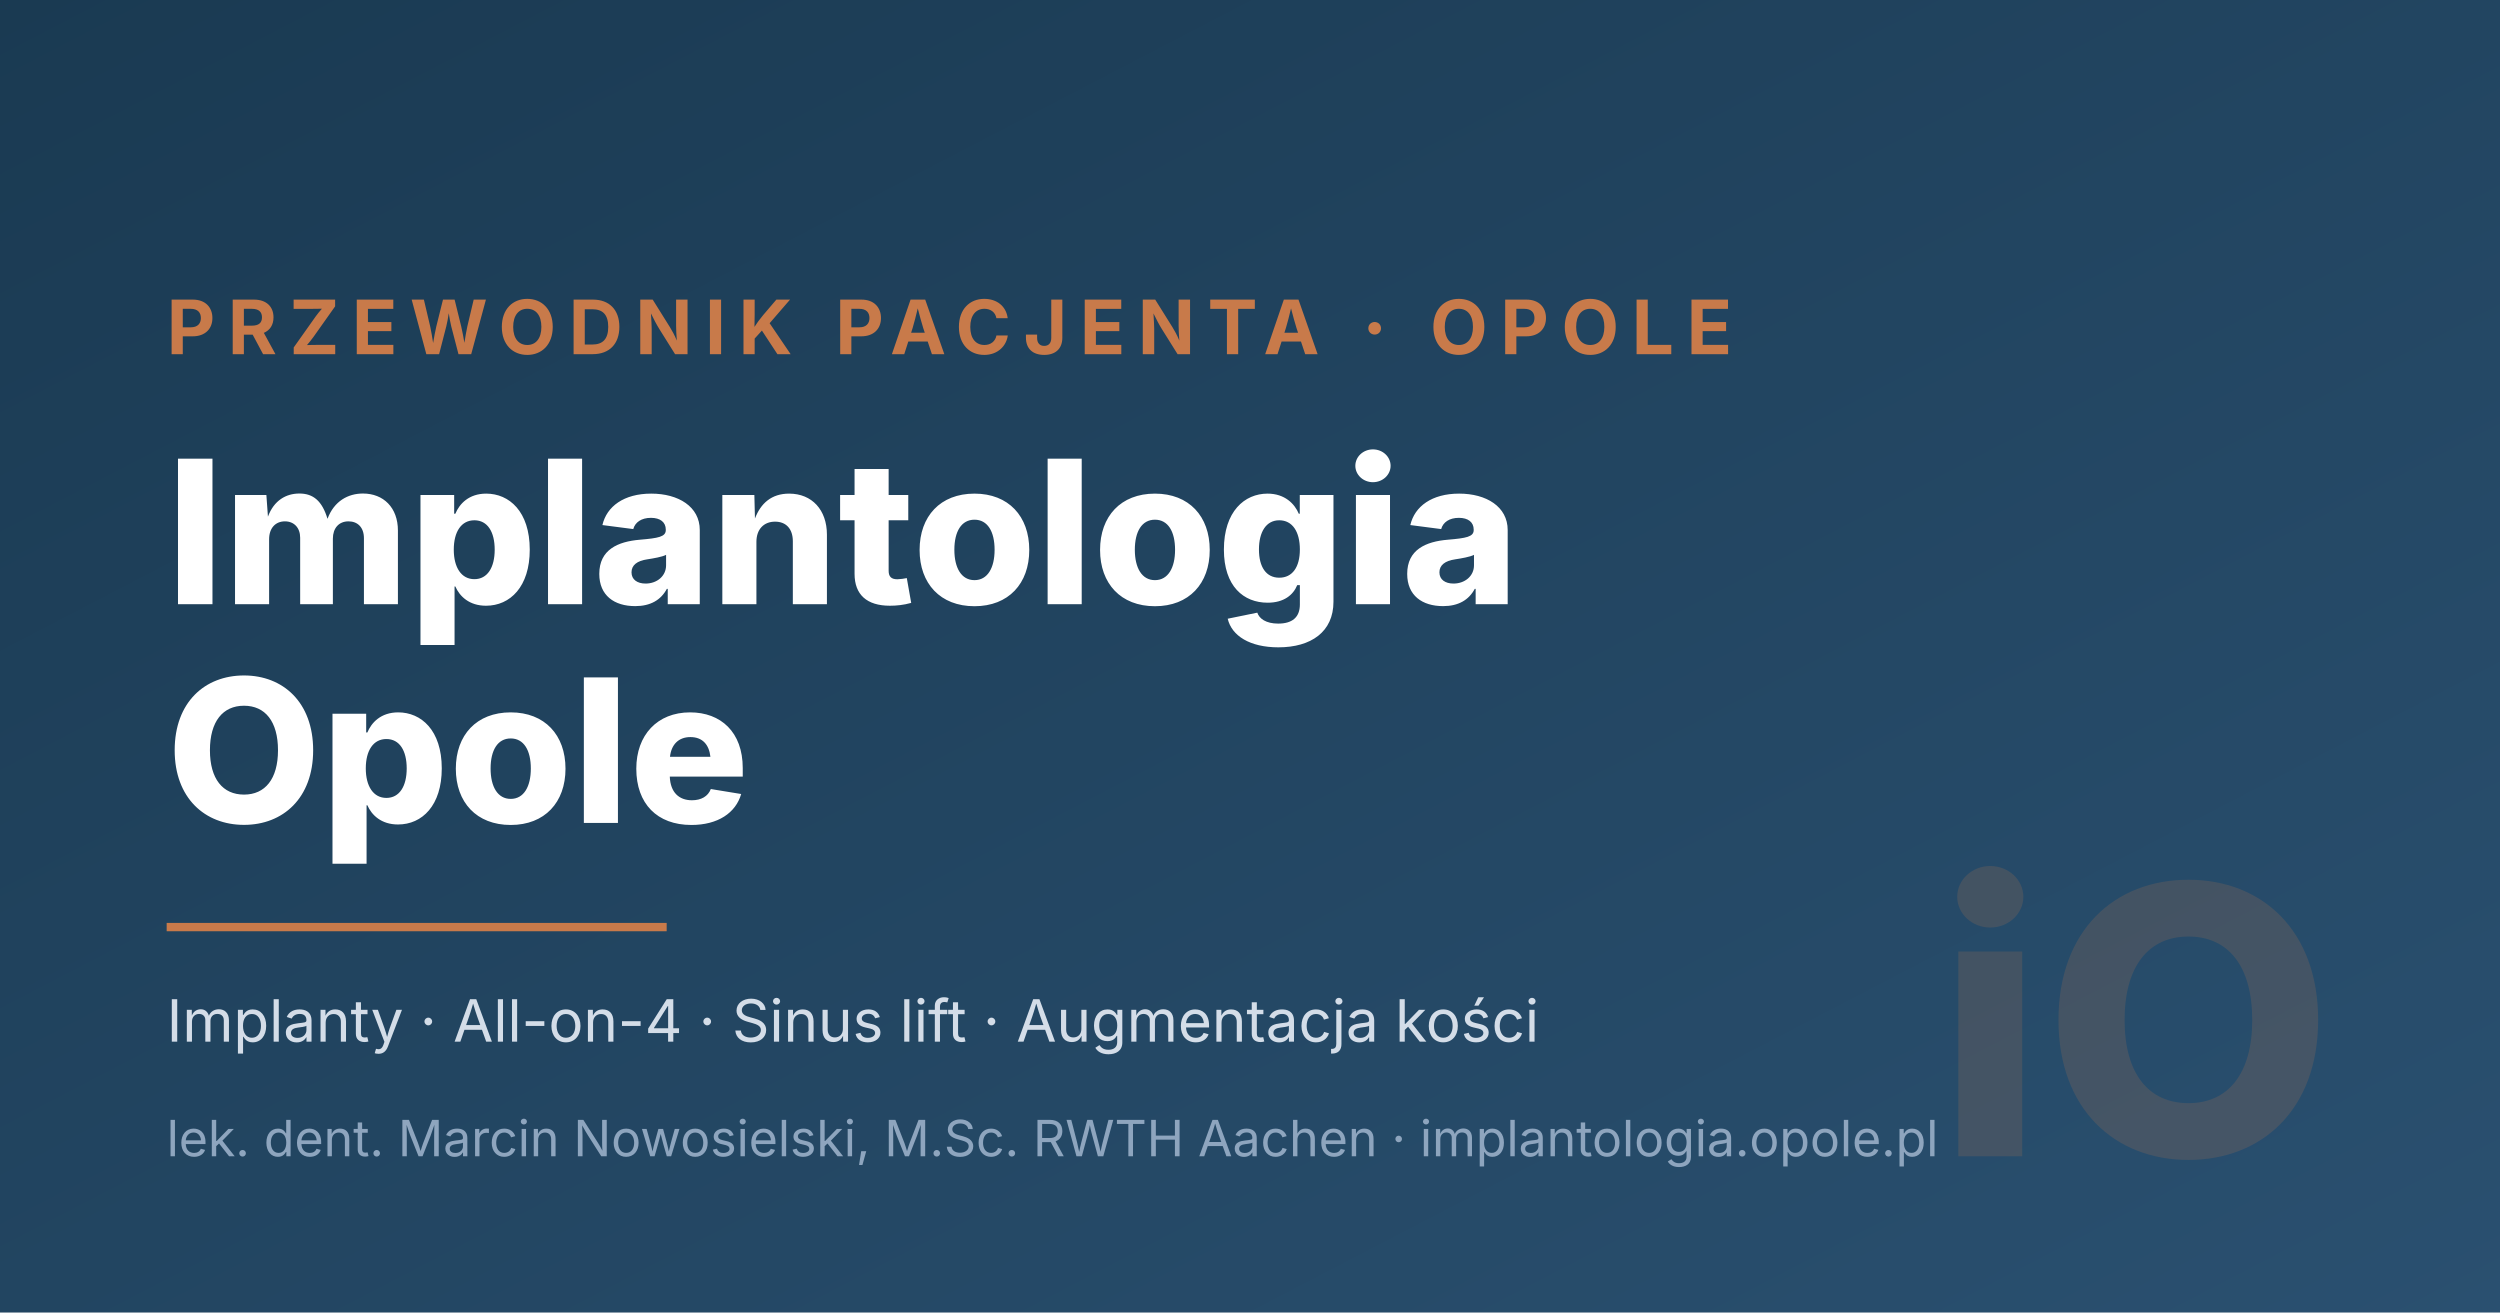
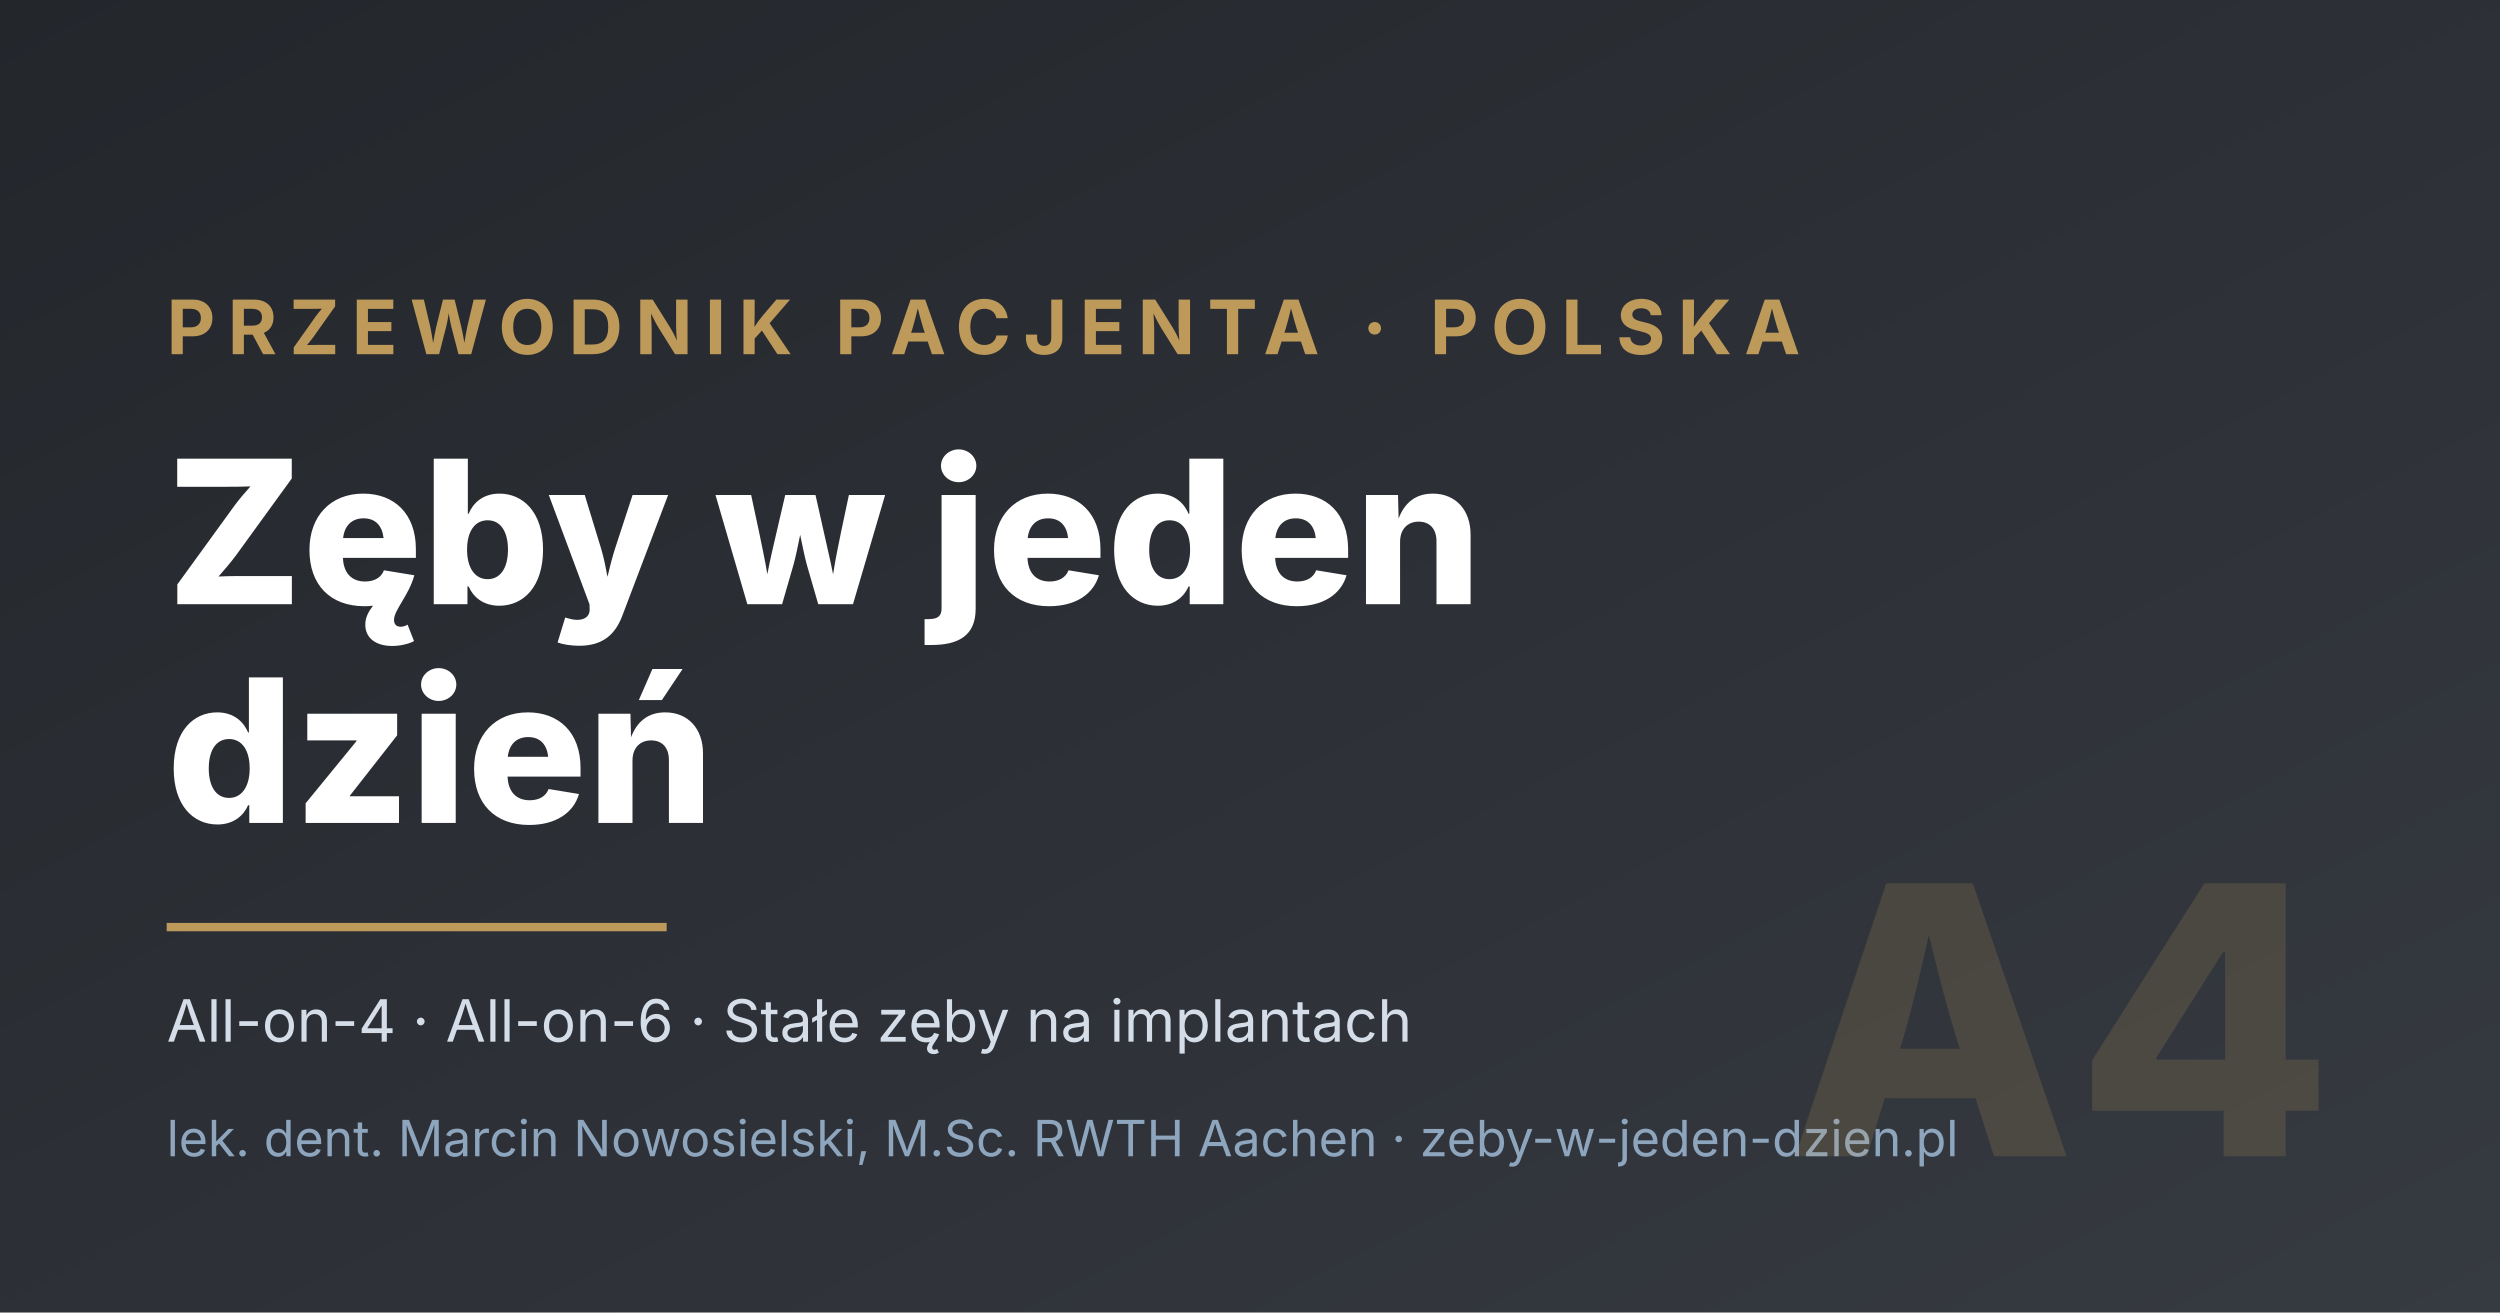
<svg xmlns="http://www.w3.org/2000/svg" viewBox="0 0 1200 630" width="1200" height="630">
  <defs>
    <linearGradient id="bg" x1="0" y1="0" x2="1" y2="1">
-       <stop offset="0%" stop-color="#1a3a52" />
-       <stop offset="100%" stop-color="#2a5070" />
+       <stop offset="0%" stop-color="#23262b" />
+       <stop offset="100%" stop-color="#363a41" />
    </linearGradient>
  </defs>
  <rect width="1200" height="630" fill="url(#bg)" />
-   <text x="80" y="170" font-family="Inter, system-ui" font-size="36" fill="#c87a4a" letter-spacing="6" font-weight="700">PRZEWODNIK PACJENTA · OPOLE</text>
-   <text x="80" y="290" font-family="Inter, system-ui" font-size="96" fill="white" font-weight="800">Implantologia</text>
-   <text x="80" y="395" font-family="Inter, system-ui" font-size="96" fill="white" font-weight="800">Opole</text>
-   <line x1="80" y1="445" x2="320" y2="445" stroke="#c87a4a" stroke-width="4" />
-   <text x="80" y="500" font-family="Inter, system-ui" font-size="28" fill="#d4dde8">Implanty · All-on-4 · Sinus lift · Augmentacja kości</text>
-   <text x="80" y="555" font-family="Inter, system-ui" font-size="24" fill="#8ea5be">lek. dent. Marcin Nowosielski, M.Sc. RWTH Aachen  ·  implantologia.opole.pl</text>
-   <text x="1120" y="555" text-anchor="end" font-family="Inter, system-ui" font-size="180" font-weight="800" fill="#c87a4a" opacity="0.18">iO</text>
+   <text x="80" y="170" font-family="Inter, system-ui" font-size="36" fill="#be9a5a" letter-spacing="6" font-weight="700">PRZEWODNIK PACJENTA · POLSKA</text>
+   <text x="80" y="290" font-family="Inter, system-ui" font-size="96" fill="white" font-weight="800">Zęby w jeden</text>
+   <text x="80" y="395" font-family="Inter, system-ui" font-size="96" fill="white" font-weight="800">dzień</text>
+   <line x1="80" y1="445" x2="320" y2="445" stroke="#be9a5a" stroke-width="4" />
+   <text x="80" y="500" font-family="Inter, system-ui" font-size="28" fill="#d4dde8">All-on-4 · All-on-6 · Stałe zęby na implantach</text>
+   <text x="80" y="555" font-family="Inter, system-ui" font-size="24" fill="#8ea5be">lek. dent. Marcin Nowosielski, M.Sc. RWTH Aachen  ·  zeby-w-jeden-dzien.pl</text>
+   <text x="1120" y="555" text-anchor="end" font-family="Inter, system-ui" font-size="180" font-weight="800" fill="#be9a5a" opacity="0.18">A4</text>
</svg>
